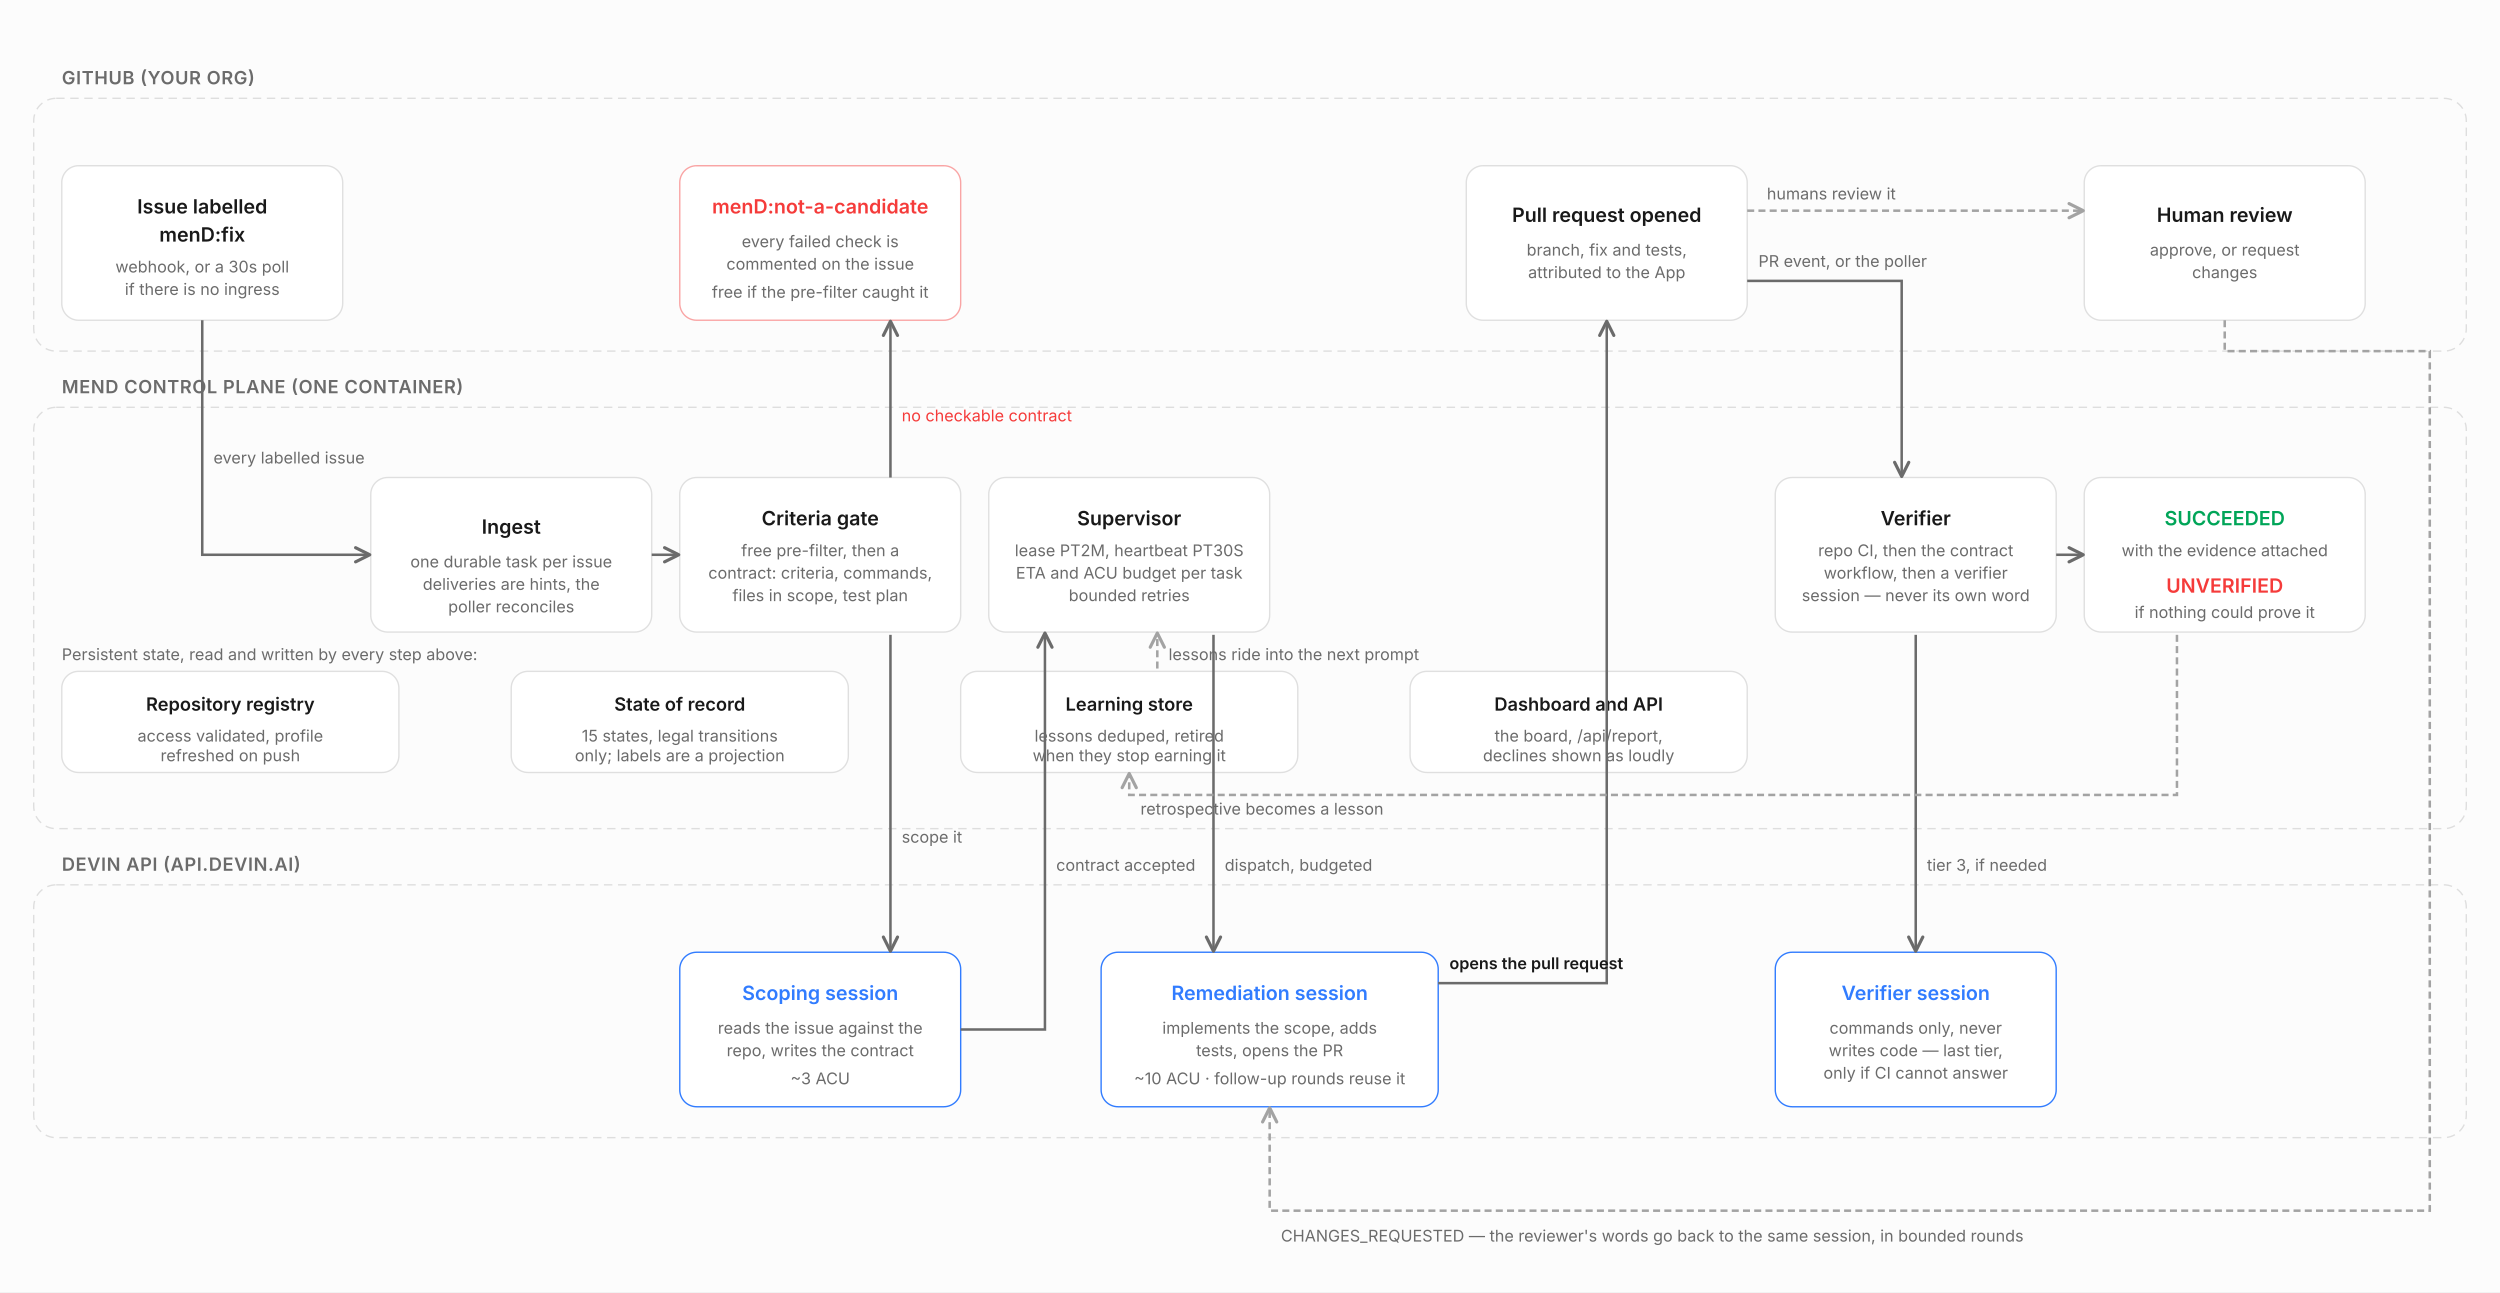
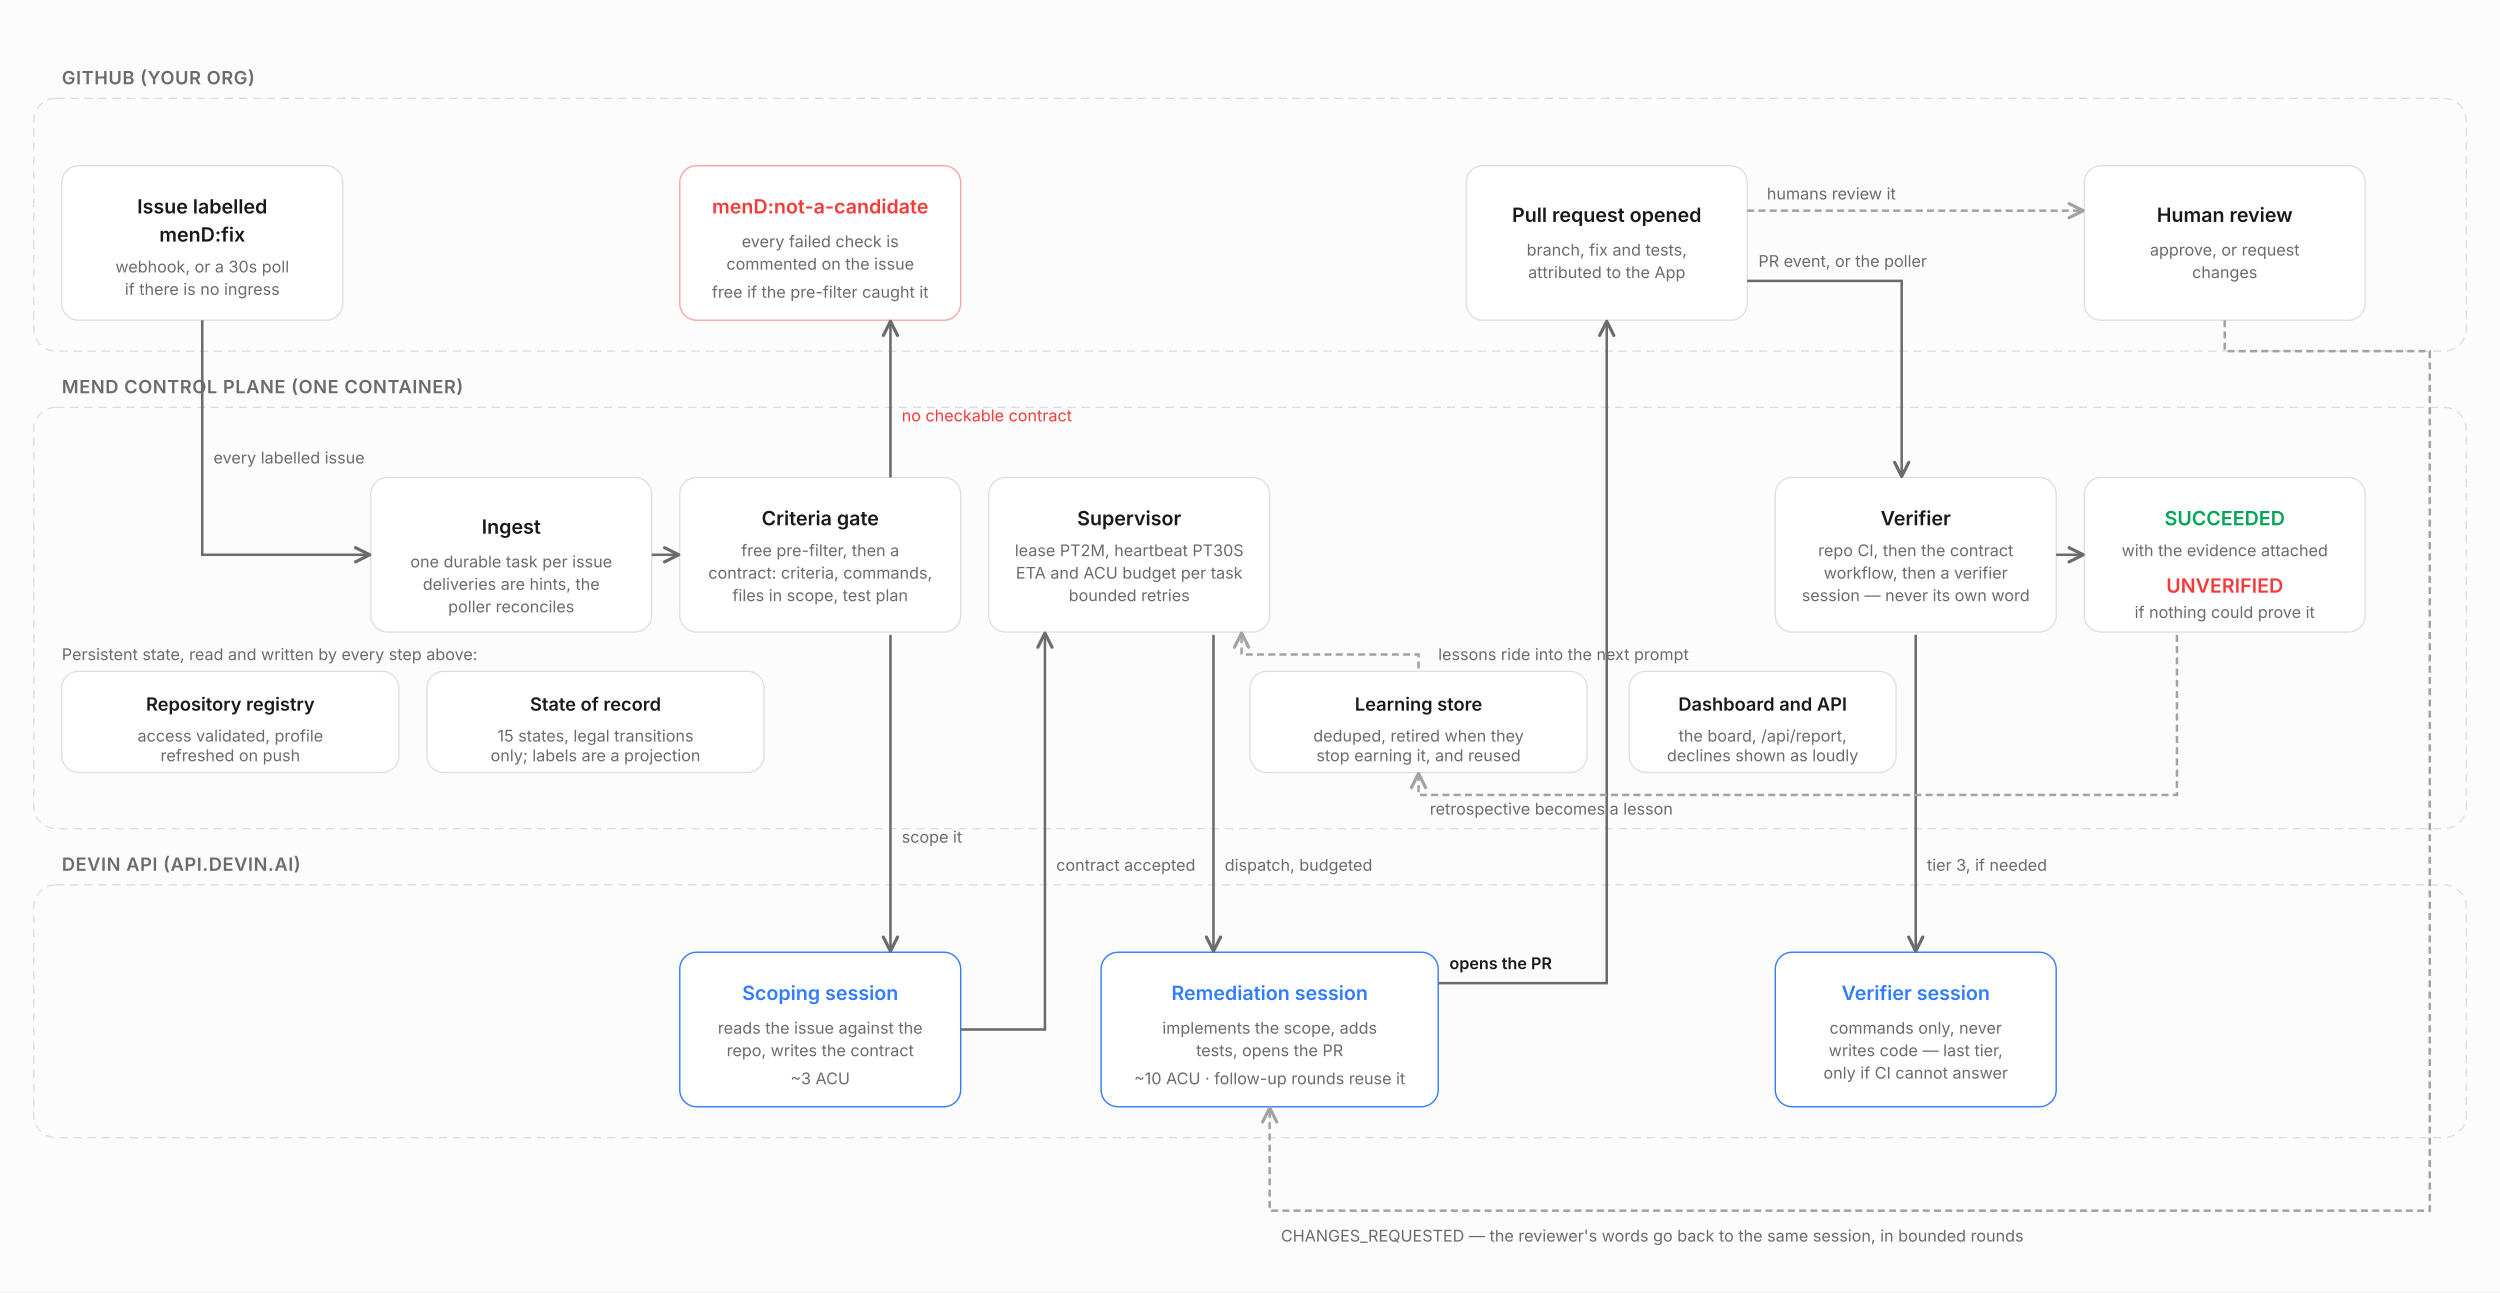
<svg xmlns="http://www.w3.org/2000/svg" width="1780" height="920" viewBox="0 0 1780 920" font-family="Inter, ui-sans-serif, system-ui, sans-serif" role="img" aria-label="menD architecture: a GitHub issue labelled menD:fix flows left to right through menD ingest, the criteria gate, a Devin scoping session, the supervisor, a Devin remediation session, a pull request, verification, and a SUCCEEDED or UNVERIFIED verdict, with reviewer feedback and lessons feeding back">
  <defs>
    <marker id="arrow" viewBox="0 0 10 10" refX="8" refY="5" markerWidth="7" markerHeight="7" orient="auto-start-reverse">
      <path d="M1 1L9 5L1 9" fill="none" stroke="#6b6b6b" stroke-width="1.8" stroke-linecap="round" stroke-linejoin="round" />
    </marker>
    <marker id="arrowlight" viewBox="0 0 10 10" refX="8" refY="5" markerWidth="7" markerHeight="7" orient="auto-start-reverse">
      <path d="M1 1L9 5L1 9" fill="none" stroke="#a3a3a3" stroke-width="1.8" stroke-linecap="round" stroke-linejoin="round" />
    </marker>
  </defs>
  <rect width="1780" height="920" fill="#fcfcfc" />
  <g fill="none" stroke="rgba(0,0,0,0.12)" stroke-dasharray="6 4">
    <rect x="24" y="70" width="1732" height="180" rx="16" />
    <rect x="24" y="290" width="1732" height="300" rx="16" />
    <rect x="24" y="630" width="1732" height="180" rx="16" />
  </g>
  <g font-size="13" font-weight="600" fill="#6b6b6b" letter-spacing="0.4">
    <text x="44" y="60">GITHUB (YOUR ORG)</text>
    <text x="44" y="280">MEND CONTROL PLANE (ONE CONTAINER)</text>
    <text x="44" y="620">DEVIN API (API.DEVIN.AI)</text>
  </g>
  <g>
    <rect x="44" y="118" width="200" height="110" rx="12" fill="#ffffff" stroke="rgba(0,0,0,0.12)" />
    <text x="144" y="152" text-anchor="middle" font-size="14" font-weight="600" fill="rgb(25,25,25)">Issue labelled</text>
    <text x="144" y="172" text-anchor="middle" font-size="14" font-weight="600" fill="rgb(25,25,25)">menD:fix</text>
    <text x="144" y="194" text-anchor="middle" font-size="11.5" fill="#6b6b6b">webhook, or a 30s poll</text>
    <text x="144" y="210" text-anchor="middle" font-size="11.5" fill="#6b6b6b">if there is no ingress</text>
    <rect x="484" y="118" width="200" height="110" rx="12" fill="#ffffff" stroke="rgba(245,59,58,0.45)" />
    <text x="584" y="152" text-anchor="middle" font-size="14" font-weight="600" fill="rgb(245,59,58)">menD:not-a-candidate</text>
    <text x="584" y="176" text-anchor="middle" font-size="11.5" fill="#6b6b6b">every failed check is</text>
    <text x="584" y="192" text-anchor="middle" font-size="11.5" fill="#6b6b6b">commented on the issue</text>
    <text x="584" y="212" text-anchor="middle" font-size="11.5" fill="#6b6b6b">free if the pre-filter caught it</text>
    <rect x="1044" y="118" width="200" height="110" rx="12" fill="#ffffff" stroke="rgba(0,0,0,0.12)" />
    <text x="1144" y="158" text-anchor="middle" font-size="14" font-weight="600" fill="rgb(25,25,25)">Pull request opened</text>
    <text x="1144" y="182" text-anchor="middle" font-size="11.5" fill="#6b6b6b">branch, fix and tests,</text>
    <text x="1144" y="198" text-anchor="middle" font-size="11.5" fill="#6b6b6b">attributed to the App</text>
    <rect x="1484" y="118" width="200" height="110" rx="12" fill="#ffffff" stroke="rgba(0,0,0,0.12)" />
    <text x="1584" y="158" text-anchor="middle" font-size="14" font-weight="600" fill="rgb(25,25,25)">Human review</text>
    <text x="1584" y="182" text-anchor="middle" font-size="11.5" fill="#6b6b6b">approve, or request</text>
    <text x="1584" y="198" text-anchor="middle" font-size="11.5" fill="#6b6b6b">changes</text>
  </g>
  <g>
    <rect x="264" y="340" width="200" height="110" rx="12" fill="#ffffff" stroke="rgba(0,0,0,0.12)" />
    <text x="364" y="380" text-anchor="middle" font-size="14" font-weight="600" fill="rgb(25,25,25)">Ingest</text>
    <text x="364" y="404" text-anchor="middle" font-size="11.5" fill="#6b6b6b">one durable task per issue</text>
    <text x="364" y="420" text-anchor="middle" font-size="11.5" fill="#6b6b6b">deliveries are hints, the</text>
    <text x="364" y="436" text-anchor="middle" font-size="11.5" fill="#6b6b6b">poller reconciles</text>
    <rect x="484" y="340" width="200" height="110" rx="12" fill="#ffffff" stroke="rgba(0,0,0,0.12)" />
    <text x="584" y="374" text-anchor="middle" font-size="14" font-weight="600" fill="rgb(25,25,25)">Criteria gate</text>
    <text x="584" y="396" text-anchor="middle" font-size="11.5" fill="#6b6b6b">free pre-filter, then a</text>
    <text x="584" y="412" text-anchor="middle" font-size="11.5" fill="#6b6b6b">contract: criteria, commands,</text>
    <text x="584" y="428" text-anchor="middle" font-size="11.5" fill="#6b6b6b">files in scope, test plan</text>
    <rect x="704" y="340" width="200" height="110" rx="12" fill="#ffffff" stroke="rgba(0,0,0,0.12)" />
    <text x="804" y="374" text-anchor="middle" font-size="14" font-weight="600" fill="rgb(25,25,25)">Supervisor</text>
    <text x="804" y="396" text-anchor="middle" font-size="11.5" fill="#6b6b6b">lease PT2M, heartbeat PT30S</text>
    <text x="804" y="412" text-anchor="middle" font-size="11.5" fill="#6b6b6b">ETA and ACU budget per task</text>
    <text x="804" y="428" text-anchor="middle" font-size="11.5" fill="#6b6b6b">bounded retries</text>
    <rect x="1264" y="340" width="200" height="110" rx="12" fill="#ffffff" stroke="rgba(0,0,0,0.12)" />
    <text x="1364" y="374" text-anchor="middle" font-size="14" font-weight="600" fill="rgb(25,25,25)">Verifier</text>
    <text x="1364" y="396" text-anchor="middle" font-size="11.5" fill="#6b6b6b">repo CI, then the contract</text>
    <text x="1364" y="412" text-anchor="middle" font-size="11.5" fill="#6b6b6b">workflow, then a verifier</text>
    <text x="1364" y="428" text-anchor="middle" font-size="11.5" fill="#6b6b6b">session — never its own word</text>
    <rect x="1484" y="340" width="200" height="110" rx="12" fill="#ffffff" stroke="rgba(0,0,0,0.12)" />
    <text x="1584" y="374" text-anchor="middle" font-size="14" font-weight="600" fill="rgb(0,165,88)">SUCCEEDED</text>
    <text x="1584" y="396" text-anchor="middle" font-size="11.5" fill="#6b6b6b">with the evidence attached</text>
    <text x="1584" y="422" text-anchor="middle" font-size="14" font-weight="600" fill="rgb(245,59,58)">UNVERIFIED</text>
    <text x="1584" y="440" text-anchor="middle" font-size="11.5" fill="#6b6b6b">if nothing could prove it</text>
  </g>
  <text x="44" y="470" font-size="11.5" fill="#6b6b6b">Persistent state, read and written by every step above:</text>
  <g>
    <rect x="44" y="478" width="240" height="72" rx="12" fill="#ffffff" stroke="rgba(0,0,0,0.12)" />
    <text x="164" y="506" text-anchor="middle" font-size="13" font-weight="600" fill="rgb(25,25,25)">Repository registry</text>
    <text x="164" y="528" text-anchor="middle" font-size="11.5" fill="#6b6b6b">access validated, profile</text>
    <text x="164" y="542" text-anchor="middle" font-size="11.5" fill="#6b6b6b">refreshed on push</text>
-     <rect x="364" y="478" width="240" height="72" rx="12" fill="#ffffff" stroke="rgba(0,0,0,0.12)" />
-     <text x="484" y="506" text-anchor="middle" font-size="13" font-weight="600" fill="rgb(25,25,25)">State of record</text>
-     <text x="484" y="528" text-anchor="middle" font-size="11.5" fill="#6b6b6b">15 states, legal transitions</text>
-     <text x="484" y="542" text-anchor="middle" font-size="11.5" fill="#6b6b6b">only; labels are a projection</text>
-     <rect x="684" y="478" width="240" height="72" rx="12" fill="#ffffff" stroke="rgba(0,0,0,0.12)" />
-     <text x="804" y="506" text-anchor="middle" font-size="13" font-weight="600" fill="rgb(25,25,25)">Learning store</text>
-     <text x="804" y="528" text-anchor="middle" font-size="11.5" fill="#6b6b6b">lessons deduped, retired</text>
-     <text x="804" y="542" text-anchor="middle" font-size="11.5" fill="#6b6b6b">when they stop earning it</text>
-     <rect x="1004" y="478" width="240" height="72" rx="12" fill="#ffffff" stroke="rgba(0,0,0,0.12)" />
-     <text x="1124" y="506" text-anchor="middle" font-size="13" font-weight="600" fill="rgb(25,25,25)">Dashboard and API</text>
-     <text x="1124" y="528" text-anchor="middle" font-size="11.5" fill="#6b6b6b">the board, /api/report,</text>
-     <text x="1124" y="542" text-anchor="middle" font-size="11.5" fill="#6b6b6b">declines shown as loudly</text>
+     <rect x="304" y="478" width="240" height="72" rx="12" fill="#ffffff" stroke="rgba(0,0,0,0.12)" />
+     <text x="424" y="506" text-anchor="middle" font-size="13" font-weight="600" fill="rgb(25,25,25)">State of record</text>
+     <text x="424" y="528" text-anchor="middle" font-size="11.5" fill="#6b6b6b">15 states, legal transitions</text>
+     <text x="424" y="542" text-anchor="middle" font-size="11.5" fill="#6b6b6b">only; labels are a projection</text>
+     <rect x="890" y="478" width="240" height="72" rx="12" fill="#ffffff" stroke="rgba(0,0,0,0.12)" />
+     <text x="1010" y="506" text-anchor="middle" font-size="13" font-weight="600" fill="rgb(25,25,25)">Learning store</text>
+     <text x="1010" y="528" text-anchor="middle" font-size="11.5" fill="#6b6b6b">deduped, retired when they</text>
+     <text x="1010" y="542" text-anchor="middle" font-size="11.5" fill="#6b6b6b">stop earning it, and reused</text>
+     <rect x="1160" y="478" width="190" height="72" rx="12" fill="#ffffff" stroke="rgba(0,0,0,0.12)" />
+     <text x="1255" y="506" text-anchor="middle" font-size="13" font-weight="600" fill="rgb(25,25,25)">Dashboard and API</text>
+     <text x="1255" y="528" text-anchor="middle" font-size="11.5" fill="#6b6b6b">the board, /api/report,</text>
+     <text x="1255" y="542" text-anchor="middle" font-size="11.5" fill="#6b6b6b">declines shown as loudly</text>
  </g>
  <g>
    <rect x="484" y="678" width="200" height="110" rx="12" fill="#ffffff" stroke="rgb(49,124,255)" />
    <text x="584" y="712" text-anchor="middle" font-size="14" font-weight="600" fill="rgb(49,124,255)">Scoping session</text>
    <text x="584" y="736" text-anchor="middle" font-size="11.5" fill="#6b6b6b">reads the issue against the</text>
    <text x="584" y="752" text-anchor="middle" font-size="11.5" fill="#6b6b6b">repo, writes the contract</text>
    <text x="584" y="772" text-anchor="middle" font-size="11.5" fill="#6b6b6b">~3 ACU</text>
    <rect x="784" y="678" width="240" height="110" rx="12" fill="#ffffff" stroke="rgb(49,124,255)" />
    <text x="904" y="712" text-anchor="middle" font-size="14" font-weight="600" fill="rgb(49,124,255)">Remediation session</text>
    <text x="904" y="736" text-anchor="middle" font-size="11.5" fill="#6b6b6b">implements the scope, adds</text>
    <text x="904" y="752" text-anchor="middle" font-size="11.5" fill="#6b6b6b">tests, opens the PR</text>
    <text x="904" y="772" text-anchor="middle" font-size="11.5" fill="#6b6b6b">~10 ACU · follow-up rounds reuse it</text>
    <rect x="1264" y="678" width="200" height="110" rx="12" fill="#ffffff" stroke="rgb(49,124,255)" />
    <text x="1364" y="712" text-anchor="middle" font-size="14" font-weight="600" fill="rgb(49,124,255)">Verifier session</text>
    <text x="1364" y="736" text-anchor="middle" font-size="11.5" fill="#6b6b6b">commands only, never</text>
    <text x="1364" y="752" text-anchor="middle" font-size="11.5" fill="#6b6b6b">writes code — last tier,</text>
    <text x="1364" y="768" text-anchor="middle" font-size="11.5" fill="#6b6b6b">only if CI cannot answer</text>
  </g>
  <g fill="none" stroke="#6b6b6b" stroke-width="1.8" marker-end="url(#arrow)">
    <path d="M 144 228 L 144 395 L 262 395" />
    <path d="M 464 395 L 482 395" />
    <path d="M 634 340 L 634 230" />
    <path d="M 634 452 L 634 676" />
    <path d="M 684 733 L 744 733 L 744 452" />
    <path d="M 864 452 L 864 676" />
    <path d="M 1024 700 L 1144 700 L 1144 230" />
    <path d="M 1244 200 L 1354 200 L 1354 338" />
    <path d="M 1464 395 L 1482 395" />
    <path d="M 1364 452 L 1364 676" />
  </g>
  <g font-size="11.5" fill="#6b6b6b">
    <text x="152" y="330">every labelled issue</text>
    <text x="642" y="300" fill="rgb(245,59,58)">no checkable contract</text>
    <text x="642" y="600">scope it</text>
    <text x="752" y="620">contract accepted</text>
    <text x="872" y="620">dispatch, budgeted</text>
-     <text x="1032" y="690" font-weight="600" fill="rgb(25,25,25)">opens the pull request</text>
+     <text x="1032" y="690" font-weight="600" fill="rgb(25,25,25)">opens the PR</text>
    <text x="1252" y="190">PR event, or the poller</text>
    <text x="1372" y="620">tier 3, if needed</text>
  </g>
  <g fill="none" stroke="#a3a3a3" stroke-width="1.8" stroke-dasharray="5 3" marker-end="url(#arrowlight)">
    <path d="M 1244 150 L 1482 150" />
    <path d="M 1584 228 L 1584 250 L 1730 250 L 1730 862 L 904 862 L 904 790" />
-     <path d="M 1550 452 L 1550 566 L 804 566 L 804 552" />
-     <path d="M 824 476 L 824 452" />
+     <path d="M 1550 452 L 1550 566 L 1010 566 L 1010 552" />
+     <path d="M 1010 476 L 1010 466 L 884 466 L 884 452" />
  </g>
  <g font-size="11.5" fill="#6b6b6b">
    <text x="1258" y="142">humans review it</text>
    <text x="912" y="884">CHANGES_REQUESTED — the reviewer's words go back to the same session, in bounded rounds</text>
-     <text x="812" y="580">retrospective becomes a lesson</text>
-     <text x="832" y="470">lessons ride into the next prompt</text>
+     <text x="1018" y="580">retrospective becomes a lesson</text>
+     <text x="1024" y="470">lessons ride into the next prompt</text>
  </g>
</svg>
